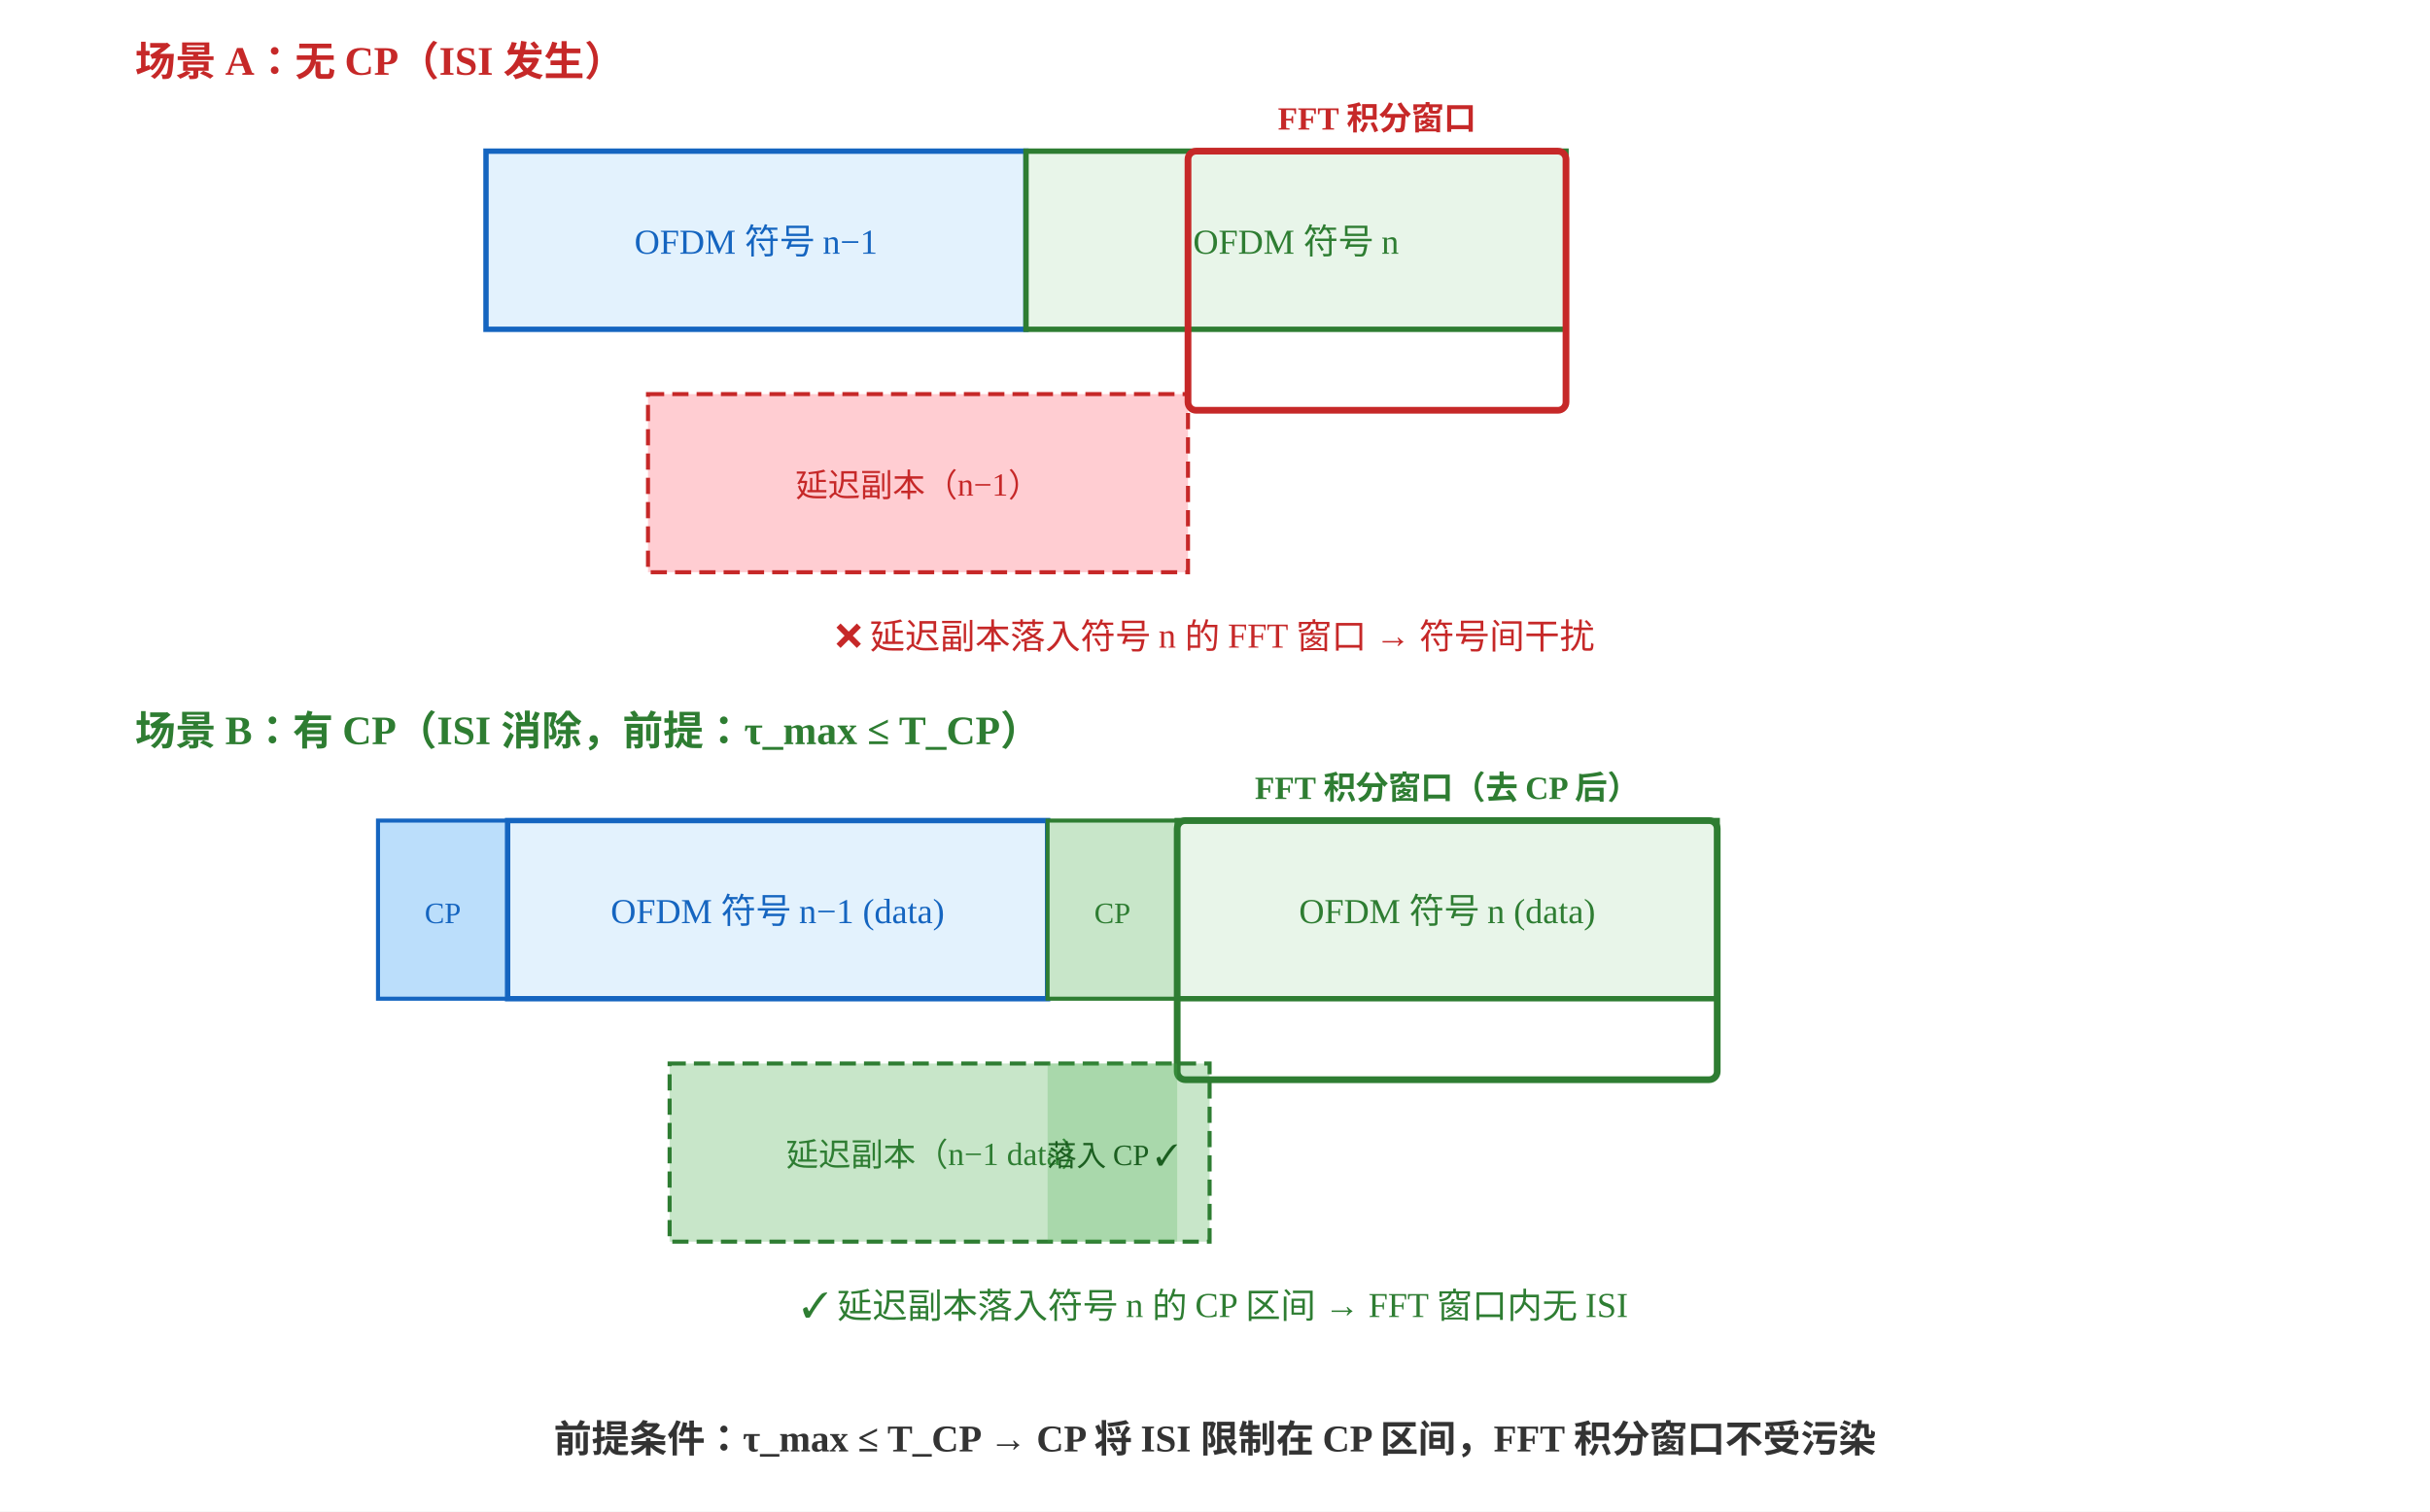
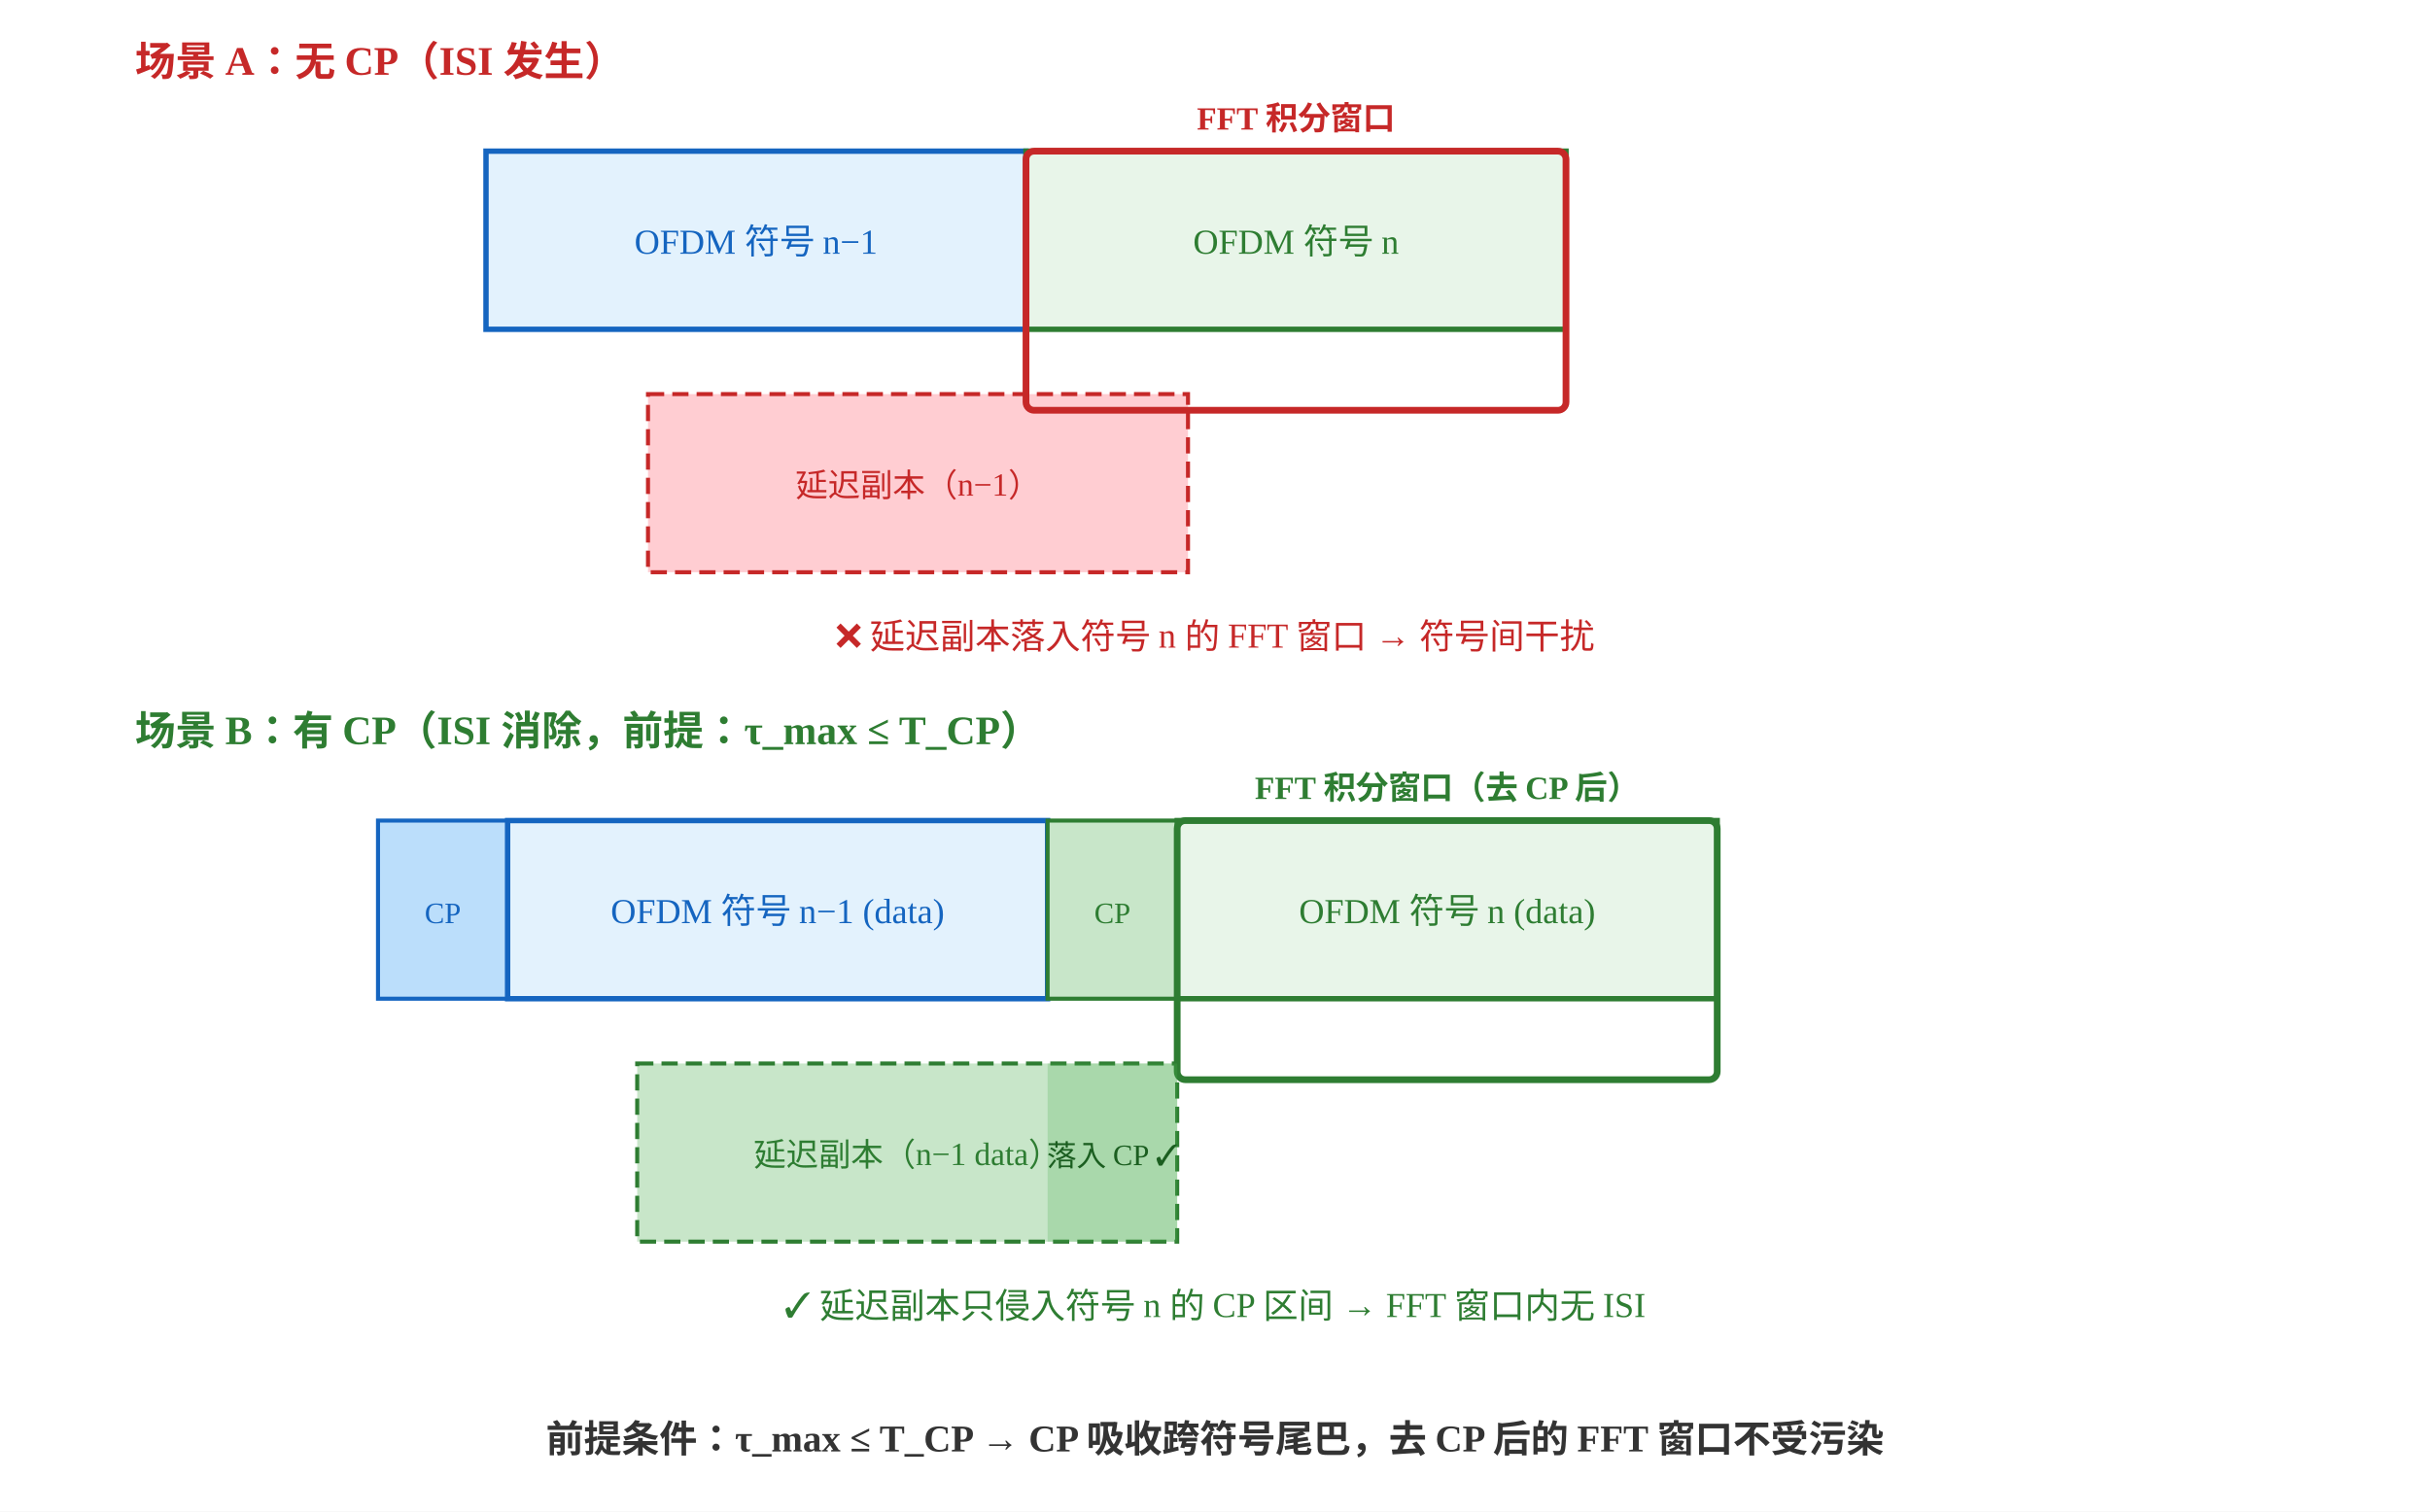
<svg xmlns="http://www.w3.org/2000/svg" width="900" height="560" viewBox="0 0 900 560">
  <rect width="900" height="560" fill="white" />
  <text x="50" y="28" font-size="15" fill="#c62828" font-weight="bold">场景 A：无 CP（ISI 发生）</text>
  <rect x="180" y="56" width="200" height="66" fill="#e3f2fd" stroke="#1565c0" stroke-width="2" />
  <text x="280.0" y="94" text-anchor="middle" font-size="13" fill="#1565c0">OFDM 符号 n−1</text>
  <rect x="380" y="56" width="200" height="66" fill="#e8f5e9" stroke="#2e7d32" stroke-width="2" />
  <text x="480.0" y="94" text-anchor="middle" font-size="13" fill="#2e7d32">OFDM 符号 n</text>
  <rect x="240" y="146" width="200" height="66" fill="#ffcdd2" stroke="#c62828" stroke-width="1.5" stroke-dasharray="6,3" />
  <text x="340.0" y="184" text-anchor="middle" font-size="12" fill="#c62828">延迟副本（n−1）</text>
-   <rect x="440.0" y="56" width="140.0" height="96" fill="none" stroke="#c62828" stroke-width="2.5" rx="3" />
-   <text x="510.0" y="48" text-anchor="middle" font-size="12" fill="#c62828" font-weight="bold">FFT 积分窗口</text>
+   <rect x="380" y="56" width="200" height="96" fill="none" stroke="#c62828" stroke-width="2.5" rx="3" />
+   <text x="480.0" y="48" text-anchor="middle" font-size="12" fill="#c62828" font-weight="bold">FFT 积分窗口</text>
  <text x="450.0" y="240" text-anchor="middle" font-size="13" fill="#c62828">❌ 延迟副本落入符号 n 的 FFT 窗口 → 符号间干扰</text>
  <text x="50" y="276" font-size="15" fill="#2e7d32" font-weight="bold">场景 B：有 CP（ISI 消除，前提：τ_max ≤ T_CP）</text>
  <rect x="140" y="304" width="48" height="66" fill="#bbdefb" stroke="#1565c0" stroke-width="1.5" />
  <text x="164.0" y="342" text-anchor="middle" font-size="11" fill="#1565c0">CP</text>
  <rect x="188" y="304" width="200" height="66" fill="#e3f2fd" stroke="#1565c0" stroke-width="2" />
  <text x="288.0" y="342" text-anchor="middle" font-size="13" fill="#1565c0">OFDM 符号 n−1 (data)</text>
  <rect x="388" y="304" width="48" height="66" fill="#c8e6c9" stroke="#2e7d32" stroke-width="1.5" />
  <text x="412.0" y="342" text-anchor="middle" font-size="11" fill="#2e7d32">CP</text>
  <rect x="436" y="304" width="200" height="66" fill="#e8f5e9" stroke="#2e7d32" stroke-width="2" />
  <text x="536.0" y="342" text-anchor="middle" font-size="13" fill="#2e7d32">OFDM 符号 n (data)</text>
-   <rect x="248" y="394" width="200" height="66" fill="#c8e6c9" stroke="#2e7d32" stroke-width="1.5" stroke-dasharray="6,3" />
-   <text x="348.0" y="432" text-anchor="middle" font-size="12" fill="#2e7d32">延迟副本（n−1 data）</text>
+   <rect x="236" y="394" width="200" height="66" fill="#c8e6c9" stroke="#2e7d32" stroke-width="1.5" stroke-dasharray="6,3" />
+   <text x="336.0" y="432" text-anchor="middle" font-size="12" fill="#2e7d32">延迟副本（n−1 data）</text>
  <rect x="436" y="304" width="200" height="96" fill="none" stroke="#2e7d32" stroke-width="2.5" rx="3" />
  <text x="536.0" y="296" text-anchor="middle" font-size="12" fill="#2e7d32" font-weight="bold">FFT 积分窗口（去 CP 后）</text>
  <rect x="388.0" y="394" width="48.0" height="66" fill="#4caf50" opacity="0.25" />
  <text x="412.0" y="432" text-anchor="middle" font-size="11" fill="#1b5e20">落入 CP ✓</text>
-   <text x="450.0" y="488" text-anchor="middle" font-size="13" fill="#2e7d32">✓ 延迟副本落入符号 n 的 CP 区间 → FFT 窗口内无 ISI</text>
-   <text x="450.0" y="538" text-anchor="middle" font-size="14" fill="#333" font-weight="bold">前提条件：τ_max ≤ T_CP → CP 将 ISI 限制在 CP 区间，FFT 积分窗口不受污染</text>
+   <text x="450.0" y="488" text-anchor="middle" font-size="13" fill="#2e7d32">✓ 延迟副本只侵入符号 n 的 CP 区间 → FFT 窗口内无 ISI</text>
+   <text x="450.0" y="538" text-anchor="middle" font-size="14" fill="#333" font-weight="bold">前提条件：τ_max ≤ T_CP → CP 吸收跨符号尾巴，去 CP 后的 FFT 窗口不受污染</text>
</svg>
